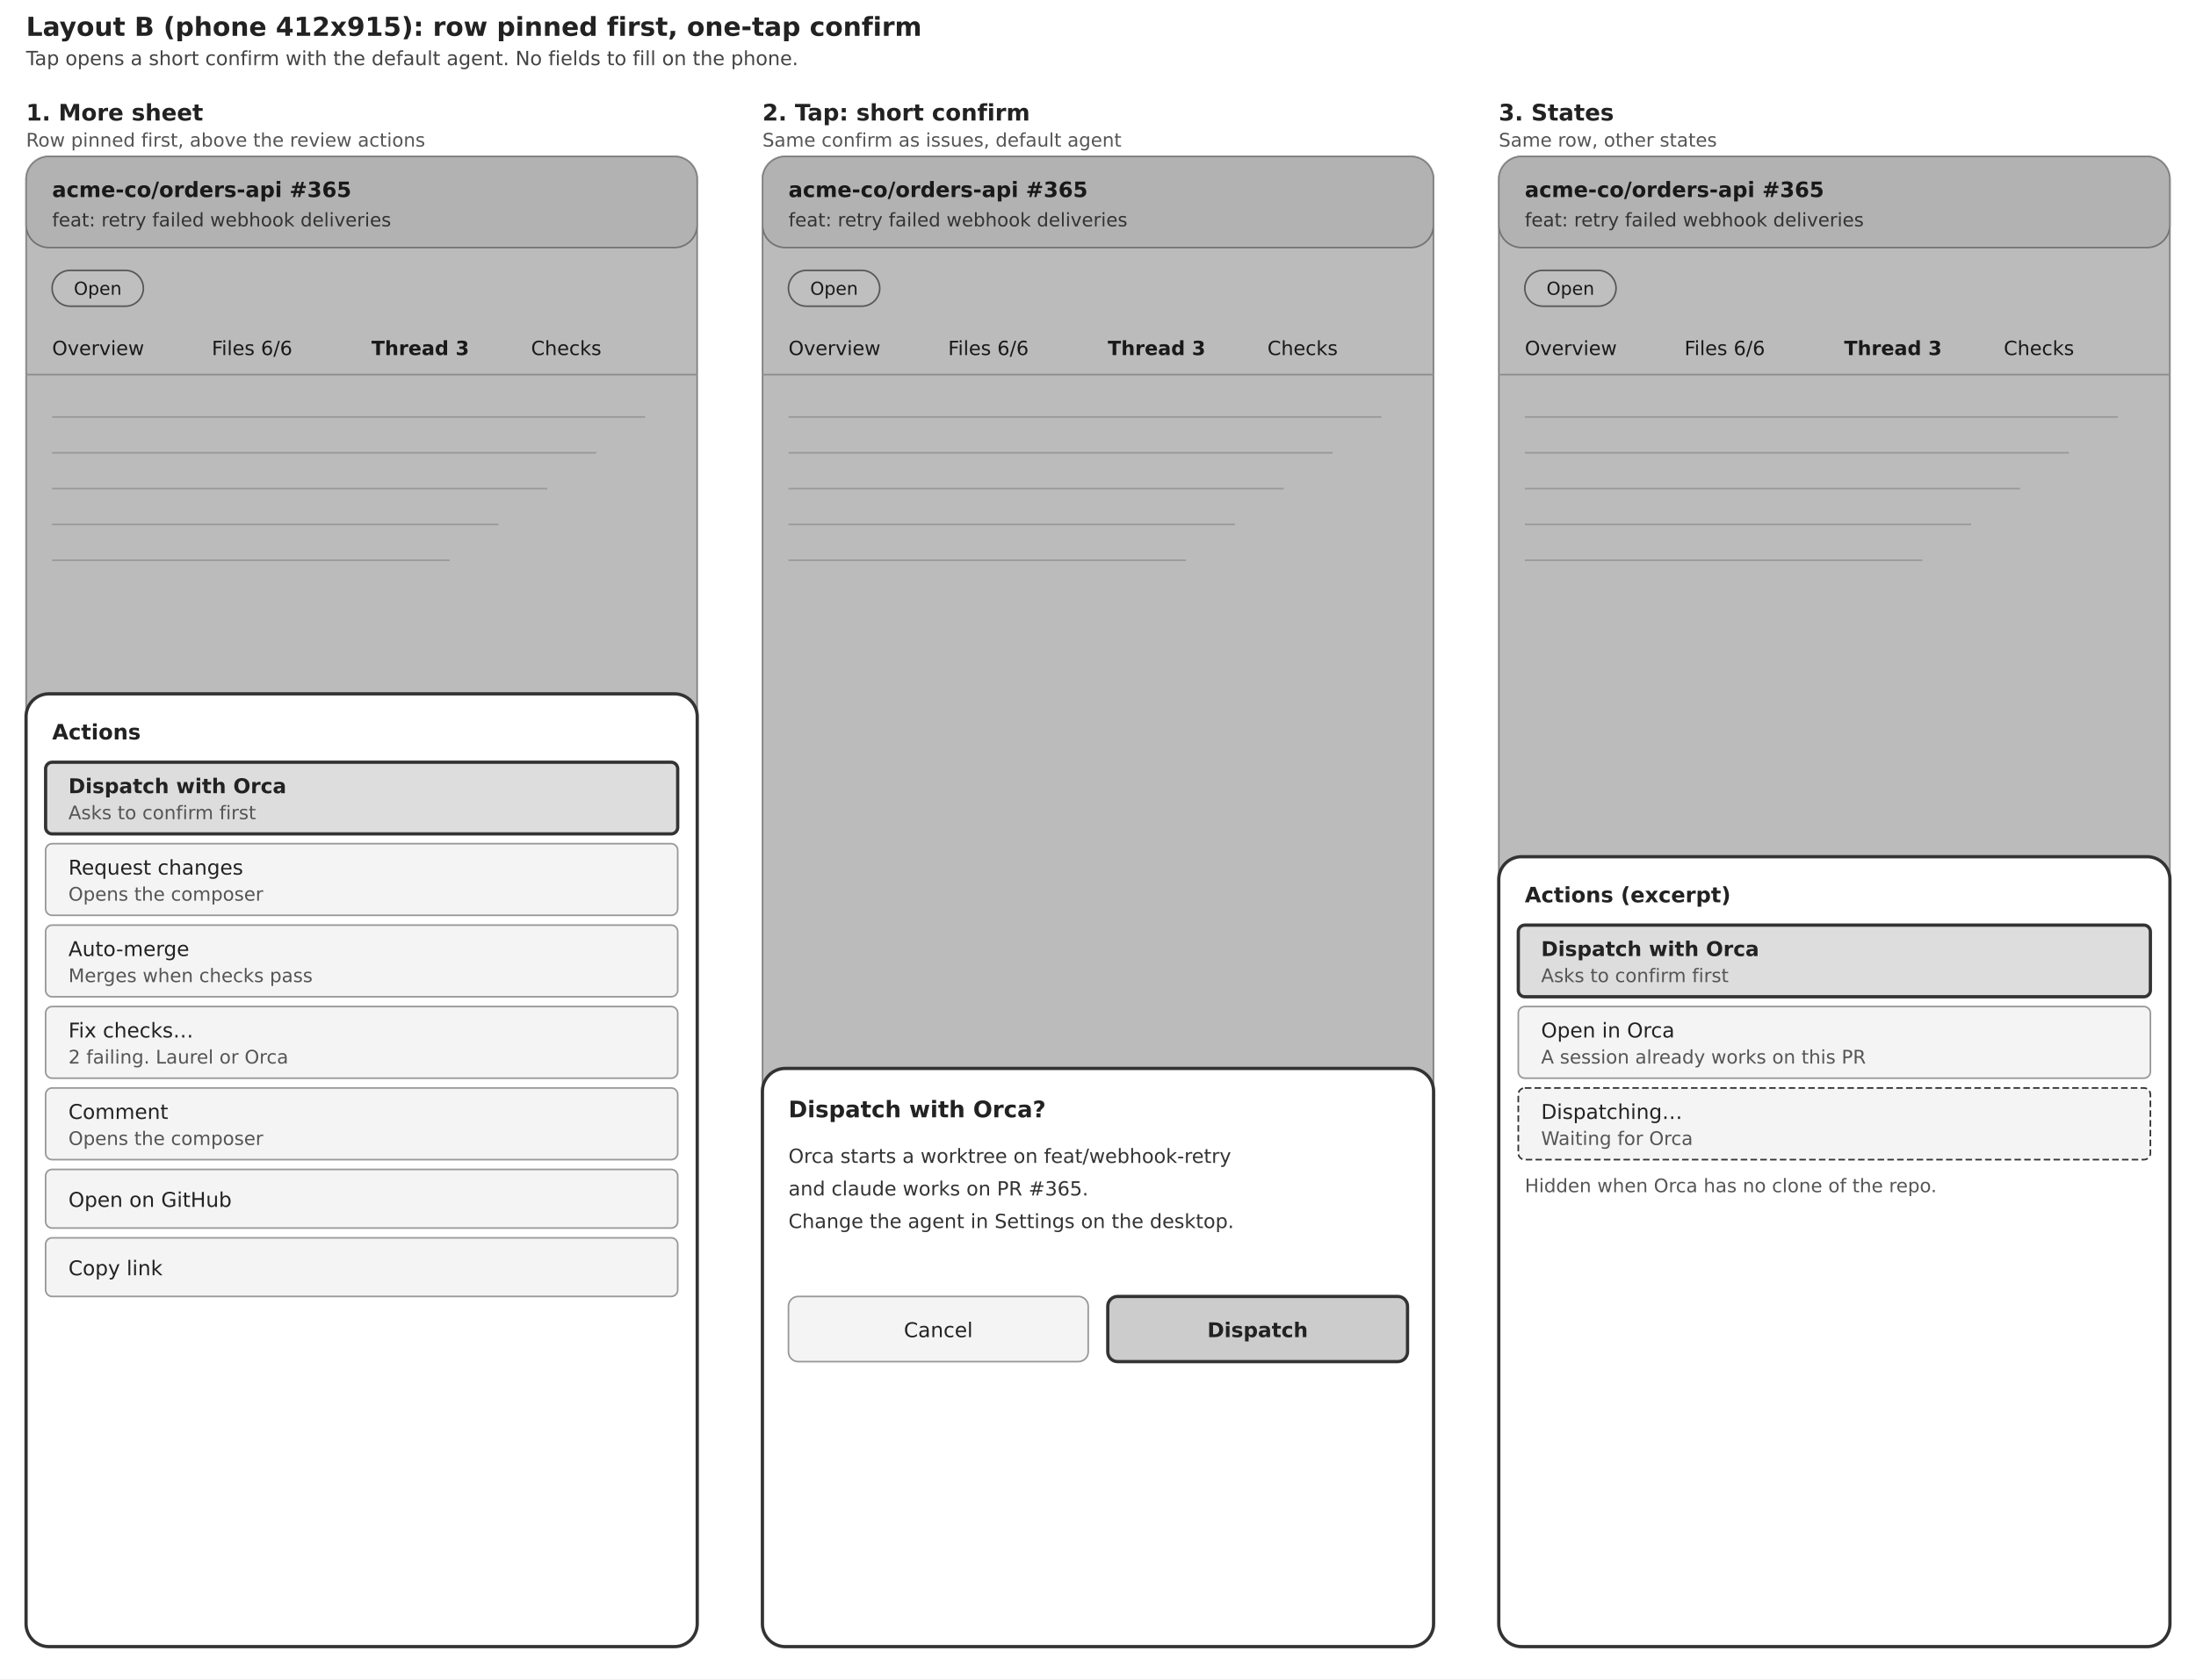
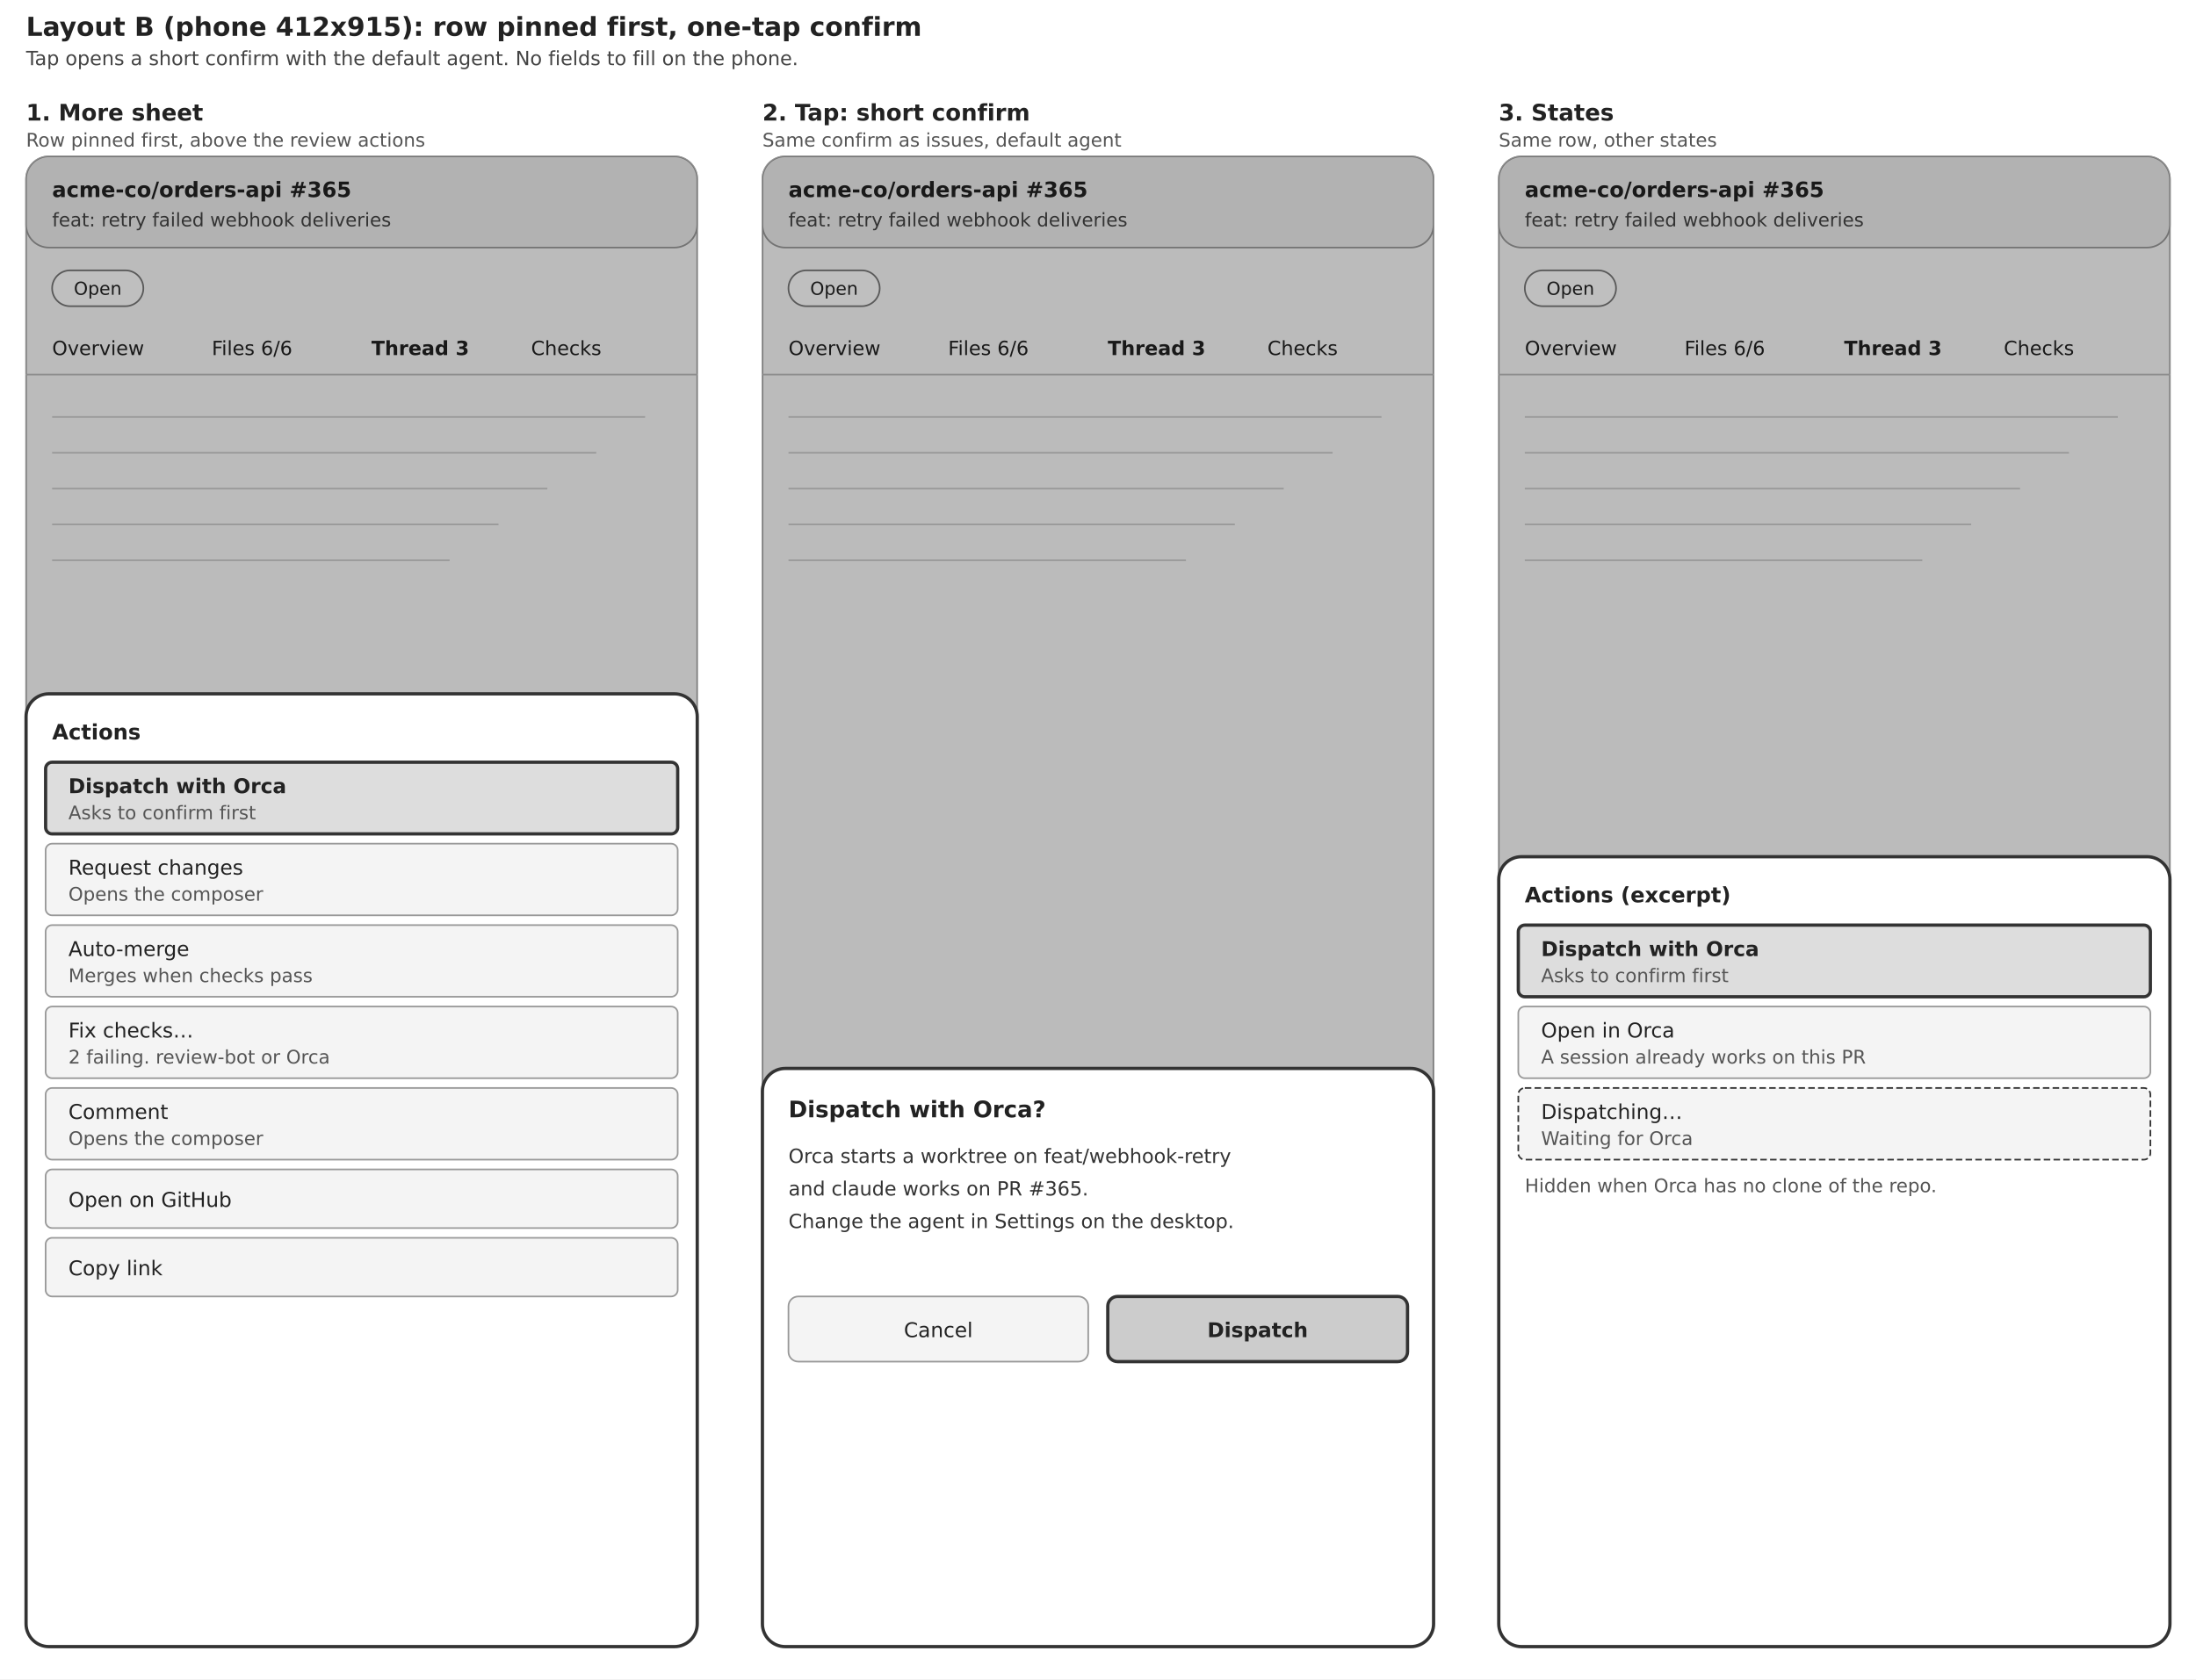
<svg xmlns="http://www.w3.org/2000/svg" width="1348" height="1031" viewBox="0 0 1348 1031">
  <rect width="1348" height="1031" fill="#fff" />
  <text x="16" y="22" font-family="DejaVu Sans, Arial, sans-serif" font-size="16" font-weight="bold" fill="#222" text-anchor="start">Layout B (phone 412x915): row pinned first, one-tap confirm</text>
  <text x="16" y="40" font-family="DejaVu Sans, Arial, sans-serif" font-size="12" font-weight="normal" fill="#444" text-anchor="start">Tap opens a short confirm with the default agent. No fields to fill on the phone.</text>
  <text x="16" y="74" font-family="DejaVu Sans, Arial, sans-serif" font-size="14" font-weight="bold" fill="#222" text-anchor="start">1. More sheet</text>
  <text x="16" y="90" font-family="DejaVu Sans, Arial, sans-serif" font-size="11.5" font-weight="normal" fill="#555" text-anchor="start">Row pinned first, above the review actions</text>
  <rect x="16" y="96" width="412" height="915" rx="14" fill="#fafafa" stroke="#999" stroke-width="1" />
  <rect x="16" y="96" width="412" height="56" rx="14" fill="#eee" stroke="#999" stroke-width="1" />
  <text x="32" y="121" font-family="DejaVu Sans, Arial, sans-serif" font-size="13" font-weight="bold" fill="#222" text-anchor="start">acme-co/orders-api #365</text>
  <text x="32" y="139" font-family="DejaVu Sans, Arial, sans-serif" font-size="11.5" font-weight="normal" fill="#444" text-anchor="start">feat: retry failed webhook deliveries</text>
  <rect x="32" y="166" width="56" height="22" rx="11" fill="#fff" stroke="#777" stroke-width="1" />
  <text x="60" y="181" font-family="DejaVu Sans, Arial, sans-serif" font-size="11" font-weight="normal" fill="#222" text-anchor="middle">Open</text>
  <text x="32" y="218" font-family="DejaVu Sans, Arial, sans-serif" font-size="12" font-weight="normal" fill="#222" text-anchor="start">Overview</text>
  <text x="130" y="218" font-family="DejaVu Sans, Arial, sans-serif" font-size="12" font-weight="normal" fill="#222" text-anchor="start">Files 6/6</text>
  <text x="228" y="218" font-family="DejaVu Sans, Arial, sans-serif" font-size="12" font-weight="bold" fill="#222" text-anchor="start">Thread 3</text>
  <text x="326" y="218" font-family="DejaVu Sans, Arial, sans-serif" font-size="12" font-weight="normal" fill="#222" text-anchor="start">Checks</text>
  <line x1="16" y1="230" x2="428" y2="230" stroke="#bbb" />
  <line x1="32" y1="256" x2="396" y2="256" stroke="#ccc" />
  <line x1="32" y1="278" x2="366" y2="278" stroke="#ccc" />
  <line x1="32" y1="300" x2="336" y2="300" stroke="#ccc" />
  <line x1="32" y1="322" x2="306" y2="322" stroke="#ccc" />
  <line x1="32" y1="344" x2="276" y2="344" stroke="#ccc" />
  <rect x="16" y="96" width="412" height="915" rx="14" fill="#000" fill-opacity="0.25" />
  <rect x="16" y="426" width="412" height="585" rx="14" fill="#fff" stroke="#333" stroke-width="2" />
  <text x="32" y="454" font-family="DejaVu Sans, Arial, sans-serif" font-size="13" font-weight="bold" fill="#222" text-anchor="start">Actions</text>
  <rect x="28" y="468" width="388" height="44" rx="4" fill="#ddd" stroke="#333" stroke-width="2" />
  <text x="42" y="487" font-family="DejaVu Sans, Arial, sans-serif" font-size="12.5" font-weight="bold" fill="#222" text-anchor="start">Dispatch with Orca</text>
  <text x="42" y="503" font-family="DejaVu Sans, Arial, sans-serif" font-size="11.5" font-weight="normal" fill="#555" text-anchor="start">Asks to confirm first</text>
  <rect x="28" y="518" width="388" height="44" rx="4" fill="#f4f4f4" stroke="#999" stroke-width="1" />
  <text x="42" y="537" font-family="DejaVu Sans, Arial, sans-serif" font-size="12.5" font-weight="normal" fill="#222" text-anchor="start">Request changes</text>
  <text x="42" y="553" font-family="DejaVu Sans, Arial, sans-serif" font-size="11.5" font-weight="normal" fill="#555" text-anchor="start">Opens the composer</text>
  <rect x="28" y="568" width="388" height="44" rx="4" fill="#f4f4f4" stroke="#999" stroke-width="1" />
  <text x="42" y="587" font-family="DejaVu Sans, Arial, sans-serif" font-size="12.5" font-weight="normal" fill="#222" text-anchor="start">Auto-merge</text>
  <text x="42" y="603" font-family="DejaVu Sans, Arial, sans-serif" font-size="11.5" font-weight="normal" fill="#555" text-anchor="start">Merges when checks pass</text>
  <rect x="28" y="618" width="388" height="44" rx="4" fill="#f4f4f4" stroke="#999" stroke-width="1" />
  <text x="42" y="637" font-family="DejaVu Sans, Arial, sans-serif" font-size="12.5" font-weight="normal" fill="#222" text-anchor="start">Fix checks…</text>
-   <text x="42" y="653" font-family="DejaVu Sans, Arial, sans-serif" font-size="11.5" font-weight="normal" fill="#555" text-anchor="start">2 failing. Laurel or Orca</text>
+   <text x="42" y="653" font-family="DejaVu Sans, Arial, sans-serif" font-size="11.5" font-weight="normal" fill="#555" text-anchor="start">2 failing. review-bot or Orca</text>
  <rect x="28" y="668" width="388" height="44" rx="4" fill="#f4f4f4" stroke="#999" stroke-width="1" />
  <text x="42" y="687" font-family="DejaVu Sans, Arial, sans-serif" font-size="12.5" font-weight="normal" fill="#222" text-anchor="start">Comment</text>
  <text x="42" y="703" font-family="DejaVu Sans, Arial, sans-serif" font-size="11.5" font-weight="normal" fill="#555" text-anchor="start">Opens the composer</text>
  <rect x="28" y="718" width="388" height="36" rx="4" fill="#f4f4f4" stroke="#999" stroke-width="1" />
  <text x="42" y="741" font-family="DejaVu Sans, Arial, sans-serif" font-size="12.5" font-weight="normal" fill="#222" text-anchor="start">Open on GitHub</text>
  <rect x="28" y="760" width="388" height="36" rx="4" fill="#f4f4f4" stroke="#999" stroke-width="1" />
  <text x="42" y="783" font-family="DejaVu Sans, Arial, sans-serif" font-size="12.5" font-weight="normal" fill="#222" text-anchor="start">Copy link</text>
  <text x="468" y="74" font-family="DejaVu Sans, Arial, sans-serif" font-size="14" font-weight="bold" fill="#222" text-anchor="start">2. Tap: short confirm</text>
  <text x="468" y="90" font-family="DejaVu Sans, Arial, sans-serif" font-size="11.5" font-weight="normal" fill="#555" text-anchor="start">Same confirm as issues, default agent</text>
  <rect x="468" y="96" width="412" height="915" rx="14" fill="#fafafa" stroke="#999" stroke-width="1" />
  <rect x="468" y="96" width="412" height="56" rx="14" fill="#eee" stroke="#999" stroke-width="1" />
  <text x="484" y="121" font-family="DejaVu Sans, Arial, sans-serif" font-size="13" font-weight="bold" fill="#222" text-anchor="start">acme-co/orders-api #365</text>
  <text x="484" y="139" font-family="DejaVu Sans, Arial, sans-serif" font-size="11.5" font-weight="normal" fill="#444" text-anchor="start">feat: retry failed webhook deliveries</text>
  <rect x="484" y="166" width="56" height="22" rx="11" fill="#fff" stroke="#777" stroke-width="1" />
  <text x="512" y="181" font-family="DejaVu Sans, Arial, sans-serif" font-size="11" font-weight="normal" fill="#222" text-anchor="middle">Open</text>
  <text x="484" y="218" font-family="DejaVu Sans, Arial, sans-serif" font-size="12" font-weight="normal" fill="#222" text-anchor="start">Overview</text>
  <text x="582" y="218" font-family="DejaVu Sans, Arial, sans-serif" font-size="12" font-weight="normal" fill="#222" text-anchor="start">Files 6/6</text>
  <text x="680" y="218" font-family="DejaVu Sans, Arial, sans-serif" font-size="12" font-weight="bold" fill="#222" text-anchor="start">Thread 3</text>
  <text x="778" y="218" font-family="DejaVu Sans, Arial, sans-serif" font-size="12" font-weight="normal" fill="#222" text-anchor="start">Checks</text>
  <line x1="468" y1="230" x2="880" y2="230" stroke="#bbb" />
  <line x1="484" y1="256" x2="848" y2="256" stroke="#ccc" />
  <line x1="484" y1="278" x2="818" y2="278" stroke="#ccc" />
  <line x1="484" y1="300" x2="788" y2="300" stroke="#ccc" />
  <line x1="484" y1="322" x2="758" y2="322" stroke="#ccc" />
  <line x1="484" y1="344" x2="728" y2="344" stroke="#ccc" />
  <rect x="468" y="96" width="412" height="915" rx="14" fill="#000" fill-opacity="0.25" />
  <rect x="468" y="656" width="412" height="355" rx="14" fill="#fff" stroke="#333" stroke-width="2" />
  <text x="484" y="686" font-family="DejaVu Sans, Arial, sans-serif" font-size="14" font-weight="bold" fill="#222" text-anchor="start">Dispatch with Orca?</text>
  <text x="484" y="714" font-family="DejaVu Sans, Arial, sans-serif" font-size="12" font-weight="normal" fill="#333" text-anchor="start">Orca starts a worktree on feat/webhook-retry</text>
  <text x="484" y="734" font-family="DejaVu Sans, Arial, sans-serif" font-size="12" font-weight="normal" fill="#333" text-anchor="start">and claude works on PR #365.</text>
  <text x="484" y="754" font-family="DejaVu Sans, Arial, sans-serif" font-size="12" font-weight="normal" fill="#333" text-anchor="start">Change the agent in Settings on the desktop.</text>
  <rect x="484" y="796" width="184" height="40" rx="6" fill="#f4f4f4" stroke="#999" stroke-width="1" />
  <text x="576" y="821" font-family="DejaVu Sans, Arial, sans-serif" font-size="12.5" font-weight="normal" fill="#222" text-anchor="middle">Cancel</text>
  <rect x="680" y="796" width="184" height="40" rx="6" fill="#ccc" stroke="#333" stroke-width="2" />
  <text x="772" y="821" font-family="DejaVu Sans, Arial, sans-serif" font-size="12.5" font-weight="bold" fill="#222" text-anchor="middle">Dispatch</text>
  <text x="920" y="74" font-family="DejaVu Sans, Arial, sans-serif" font-size="14" font-weight="bold" fill="#222" text-anchor="start">3. States</text>
  <text x="920" y="90" font-family="DejaVu Sans, Arial, sans-serif" font-size="11.5" font-weight="normal" fill="#555" text-anchor="start">Same row, other states</text>
  <rect x="920" y="96" width="412" height="915" rx="14" fill="#fafafa" stroke="#999" stroke-width="1" />
  <rect x="920" y="96" width="412" height="56" rx="14" fill="#eee" stroke="#999" stroke-width="1" />
  <text x="936" y="121" font-family="DejaVu Sans, Arial, sans-serif" font-size="13" font-weight="bold" fill="#222" text-anchor="start">acme-co/orders-api #365</text>
  <text x="936" y="139" font-family="DejaVu Sans, Arial, sans-serif" font-size="11.5" font-weight="normal" fill="#444" text-anchor="start">feat: retry failed webhook deliveries</text>
  <rect x="936" y="166" width="56" height="22" rx="11" fill="#fff" stroke="#777" stroke-width="1" />
  <text x="964" y="181" font-family="DejaVu Sans, Arial, sans-serif" font-size="11" font-weight="normal" fill="#222" text-anchor="middle">Open</text>
  <text x="936" y="218" font-family="DejaVu Sans, Arial, sans-serif" font-size="12" font-weight="normal" fill="#222" text-anchor="start">Overview</text>
  <text x="1034" y="218" font-family="DejaVu Sans, Arial, sans-serif" font-size="12" font-weight="normal" fill="#222" text-anchor="start">Files 6/6</text>
  <text x="1132" y="218" font-family="DejaVu Sans, Arial, sans-serif" font-size="12" font-weight="bold" fill="#222" text-anchor="start">Thread 3</text>
  <text x="1230" y="218" font-family="DejaVu Sans, Arial, sans-serif" font-size="12" font-weight="normal" fill="#222" text-anchor="start">Checks</text>
  <line x1="920" y1="230" x2="1332" y2="230" stroke="#bbb" />
  <line x1="936" y1="256" x2="1300" y2="256" stroke="#ccc" />
  <line x1="936" y1="278" x2="1270" y2="278" stroke="#ccc" />
  <line x1="936" y1="300" x2="1240" y2="300" stroke="#ccc" />
  <line x1="936" y1="322" x2="1210" y2="322" stroke="#ccc" />
  <line x1="936" y1="344" x2="1180" y2="344" stroke="#ccc" />
  <rect x="920" y="96" width="412" height="915" rx="14" fill="#000" fill-opacity="0.25" />
  <rect x="920" y="526" width="412" height="485" rx="14" fill="#fff" stroke="#333" stroke-width="2" />
  <text x="936" y="554" font-family="DejaVu Sans, Arial, sans-serif" font-size="13" font-weight="bold" fill="#222" text-anchor="start">Actions (excerpt)</text>
  <rect x="932" y="568" width="388" height="44" rx="4" fill="#ddd" stroke="#333" stroke-width="2" />
  <text x="946" y="587" font-family="DejaVu Sans, Arial, sans-serif" font-size="12.5" font-weight="bold" fill="#222" text-anchor="start">Dispatch with Orca</text>
  <text x="946" y="603" font-family="DejaVu Sans, Arial, sans-serif" font-size="11.5" font-weight="normal" fill="#555" text-anchor="start">Asks to confirm first</text>
  <rect x="932" y="618" width="388" height="44" rx="4" fill="#f4f4f4" stroke="#999" stroke-width="1" />
  <text x="946" y="637" font-family="DejaVu Sans, Arial, sans-serif" font-size="12.5" font-weight="normal" fill="#222" text-anchor="start">Open in Orca</text>
  <text x="946" y="653" font-family="DejaVu Sans, Arial, sans-serif" font-size="11.5" font-weight="normal" fill="#555" text-anchor="start">A session already works on this PR</text>
  <rect x="932" y="668" width="388" height="44" rx="4" fill="#f4f4f4" stroke="#333" stroke-width="1" stroke-dasharray="4 2" />
  <text x="946" y="687" font-family="DejaVu Sans, Arial, sans-serif" font-size="12.5" font-weight="normal" fill="#222" text-anchor="start">Dispatching…</text>
  <text x="946" y="703" font-family="DejaVu Sans, Arial, sans-serif" font-size="11.5" font-weight="normal" fill="#555" text-anchor="start">Waiting for Orca</text>
  <text x="936" y="732" font-family="DejaVu Sans, Arial, sans-serif" font-size="11.5" font-weight="normal" fill="#555" text-anchor="start">Hidden when Orca has no clone of the repo.</text>
</svg>
